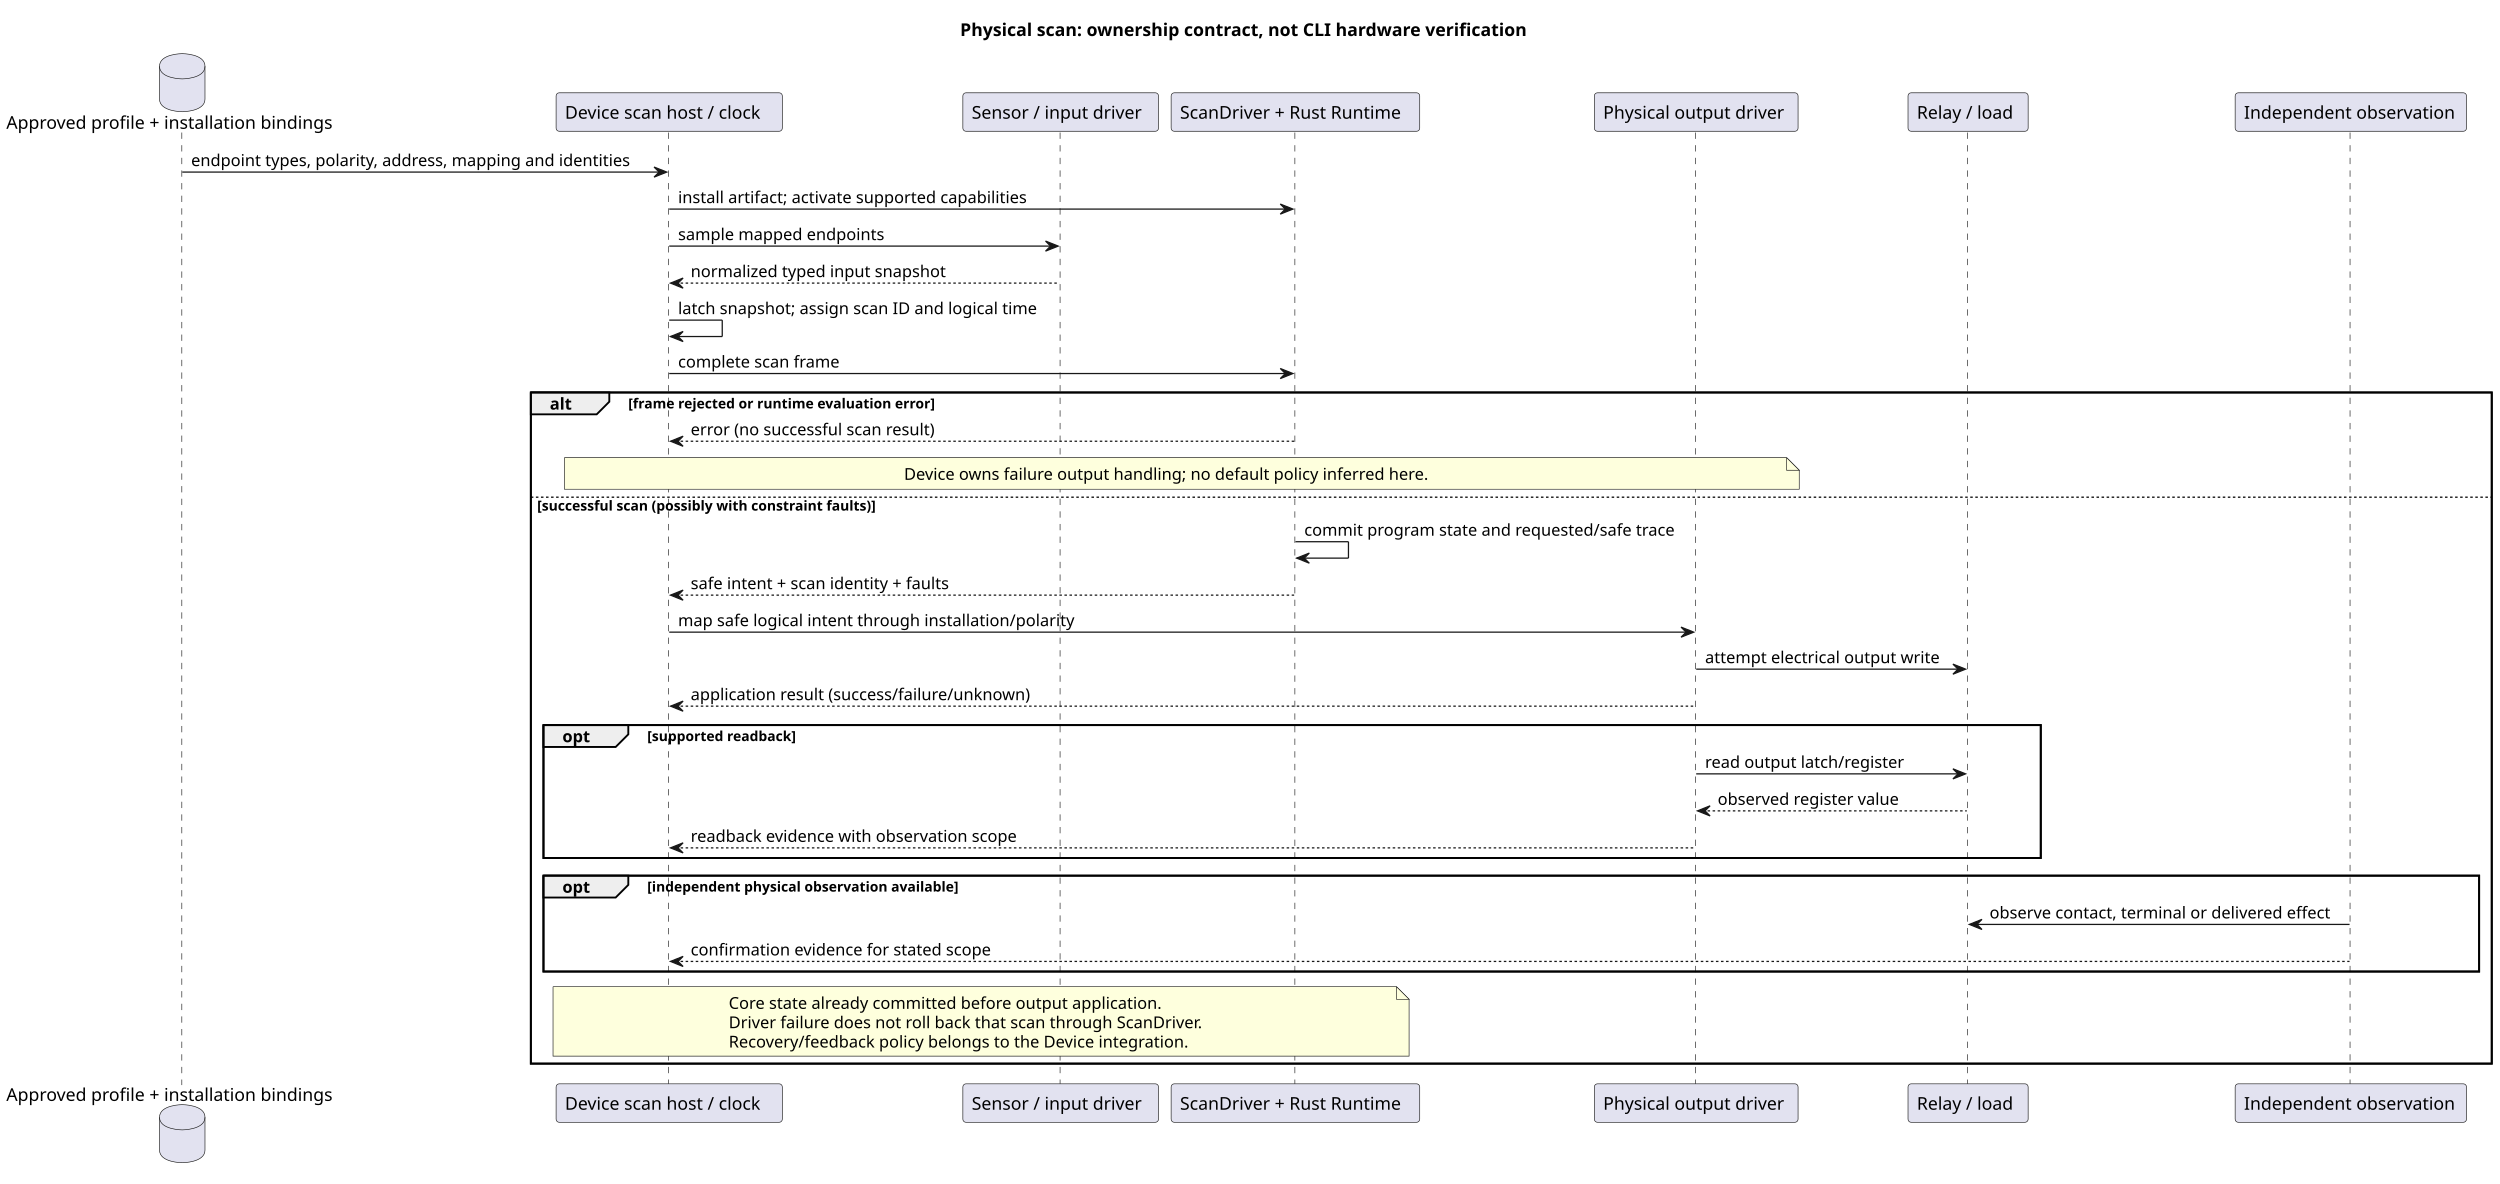
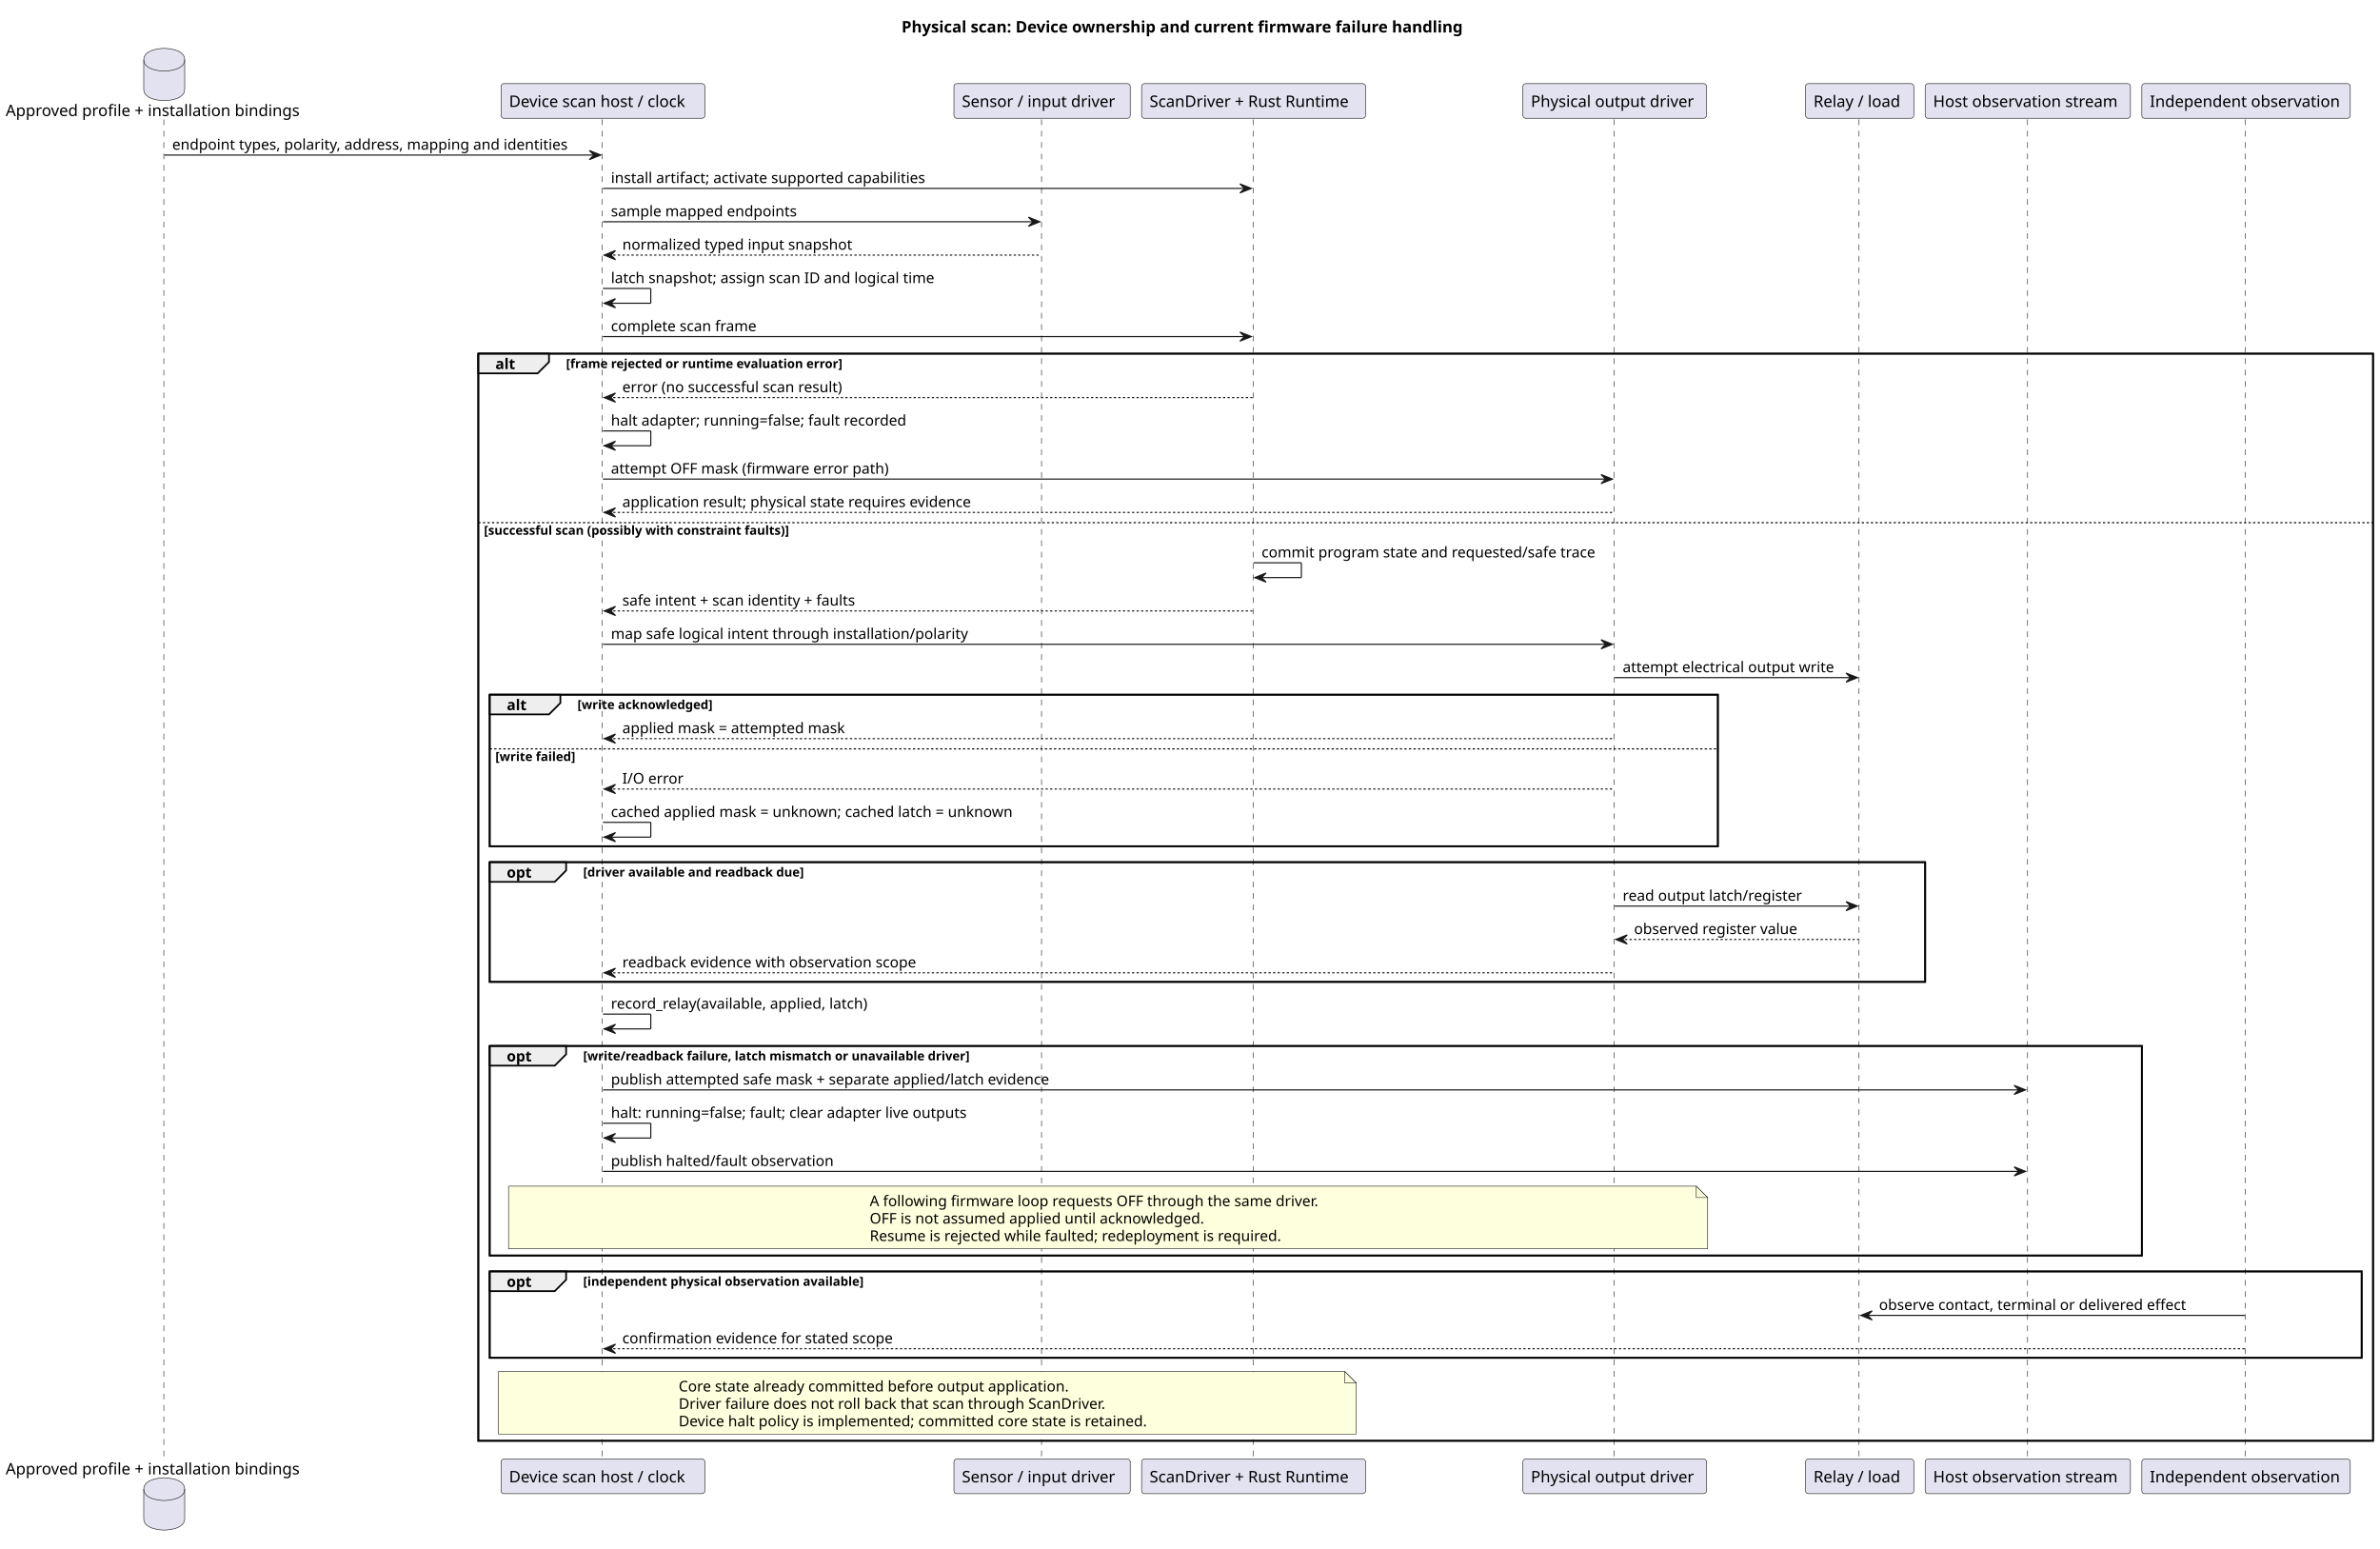
- <svg xmlns="http://www.w3.org/2000/svg" contentStyleType="text/css" data-diagram-type="SEQUENCE" height="937px" preserveAspectRatio="none" style="width:1980px;height:937px;background:#FFFFFF;" version="1.1" viewBox="0 0 1980 937" width="1980px" zoomAndPan="magnify">
+ <svg xmlns="http://www.w3.org/2000/svg" contentStyleType="text/css" data-diagram-type="SEQUENCE" height="1361px" preserveAspectRatio="none" style="width:2092px;height:1361px;background:#FFFFFF;" version="1.1" viewBox="0 0 2092 1361" width="2092px" zoomAndPan="magnify">
  <defs />
  <g>
-     <text fill="#000000" font-family="sans-serif" font-size="14" font-weight="bold" lengthAdjust="spacing" textLength="461.692" x="760.386" y="28.535">Physical scan: ownership contract, not CLI hardware verification</text>
-     <rect fill="none" height="531.545" style="stroke:#000000;stroke-width:1.5;" width="1553.033" x="420.432" y="310.84" />
-     <rect fill="none" height="105.242" style="stroke:#000000;stroke-width:1.5;" width="1185.857" x="430.432" y="574.279" />
-     <rect fill="none" height="75.932" style="stroke:#000000;stroke-width:1.5;" width="1533.033" x="430.432" y="693.521" />
+     <text fill="#000000" font-family="sans-serif" font-size="14" font-weight="bold" lengthAdjust="spacing" textLength="510.002" x="792.438" y="28.535">Physical scan: Device ownership and current firmware failure handling</text>
+     <rect fill="none" height="955.537" style="stroke:#000000;stroke-width:1.5;" width="1665.447" x="420.432" y="310.84" />
+     <rect fill="none" height="133.197" style="stroke:#000000;stroke-width:1.5;" width="1079.554" x="430.432" y="610.59" />
+     <rect fill="none" height="105.242" style="stroke:#000000;stroke-width:1.5;" width="1261.775" x="430.432" y="757.787" />
+     <rect fill="none" height="184.174" style="stroke:#000000;stroke-width:1.5;" width="1452.223" x="430.432" y="919.34" />
+     <rect fill="none" height="75.932" style="stroke:#000000;stroke-width:1.5;" width="1645.447" x="430.432" y="1117.514" />
    <g class="participant-lifeline" data-entity-uid="part1" data-qualified-name="Profile" id="part1-lifeline">
      <g>
-         <rect fill="#000000" fill-opacity="0" height="754.408" width="8" x="140.346" y="104.977" />
-         <line style="stroke:#181818;stroke-width:0.5;stroke-dasharray:5,5;" x1="144" x2="144" y1="104.977" y2="859.385" />
+         <rect fill="#000000" fill-opacity="0" height="1178.4" width="8" x="140.346" y="104.977" />
+         <line style="stroke:#181818;stroke-width:0.5;stroke-dasharray:5,5;" x1="144" x2="144" y1="104.977" y2="1283.377" />
      </g>
    </g>
    <g class="participant-lifeline" data-entity-uid="part2" data-qualified-name="Host" id="part2-lifeline">
      <g>
-         <rect fill="#000000" fill-opacity="0" height="754.408" width="8" x="526.017" y="104.977" />
-         <line style="stroke:#181818;stroke-width:0.5;stroke-dasharray:5,5;" x1="529.432" x2="529.432" y1="104.977" y2="859.385" />
+         <rect fill="#000000" fill-opacity="0" height="1178.4" width="8" x="526.017" y="104.977" />
+         <line style="stroke:#181818;stroke-width:0.5;stroke-dasharray:5,5;" x1="529.432" x2="529.432" y1="104.977" y2="1283.377" />
      </g>
    </g>
    <g class="participant-lifeline" data-entity-uid="part3" data-qualified-name="Input" id="part3-lifeline">
      <g>
-         <rect fill="#000000" fill-opacity="0" height="754.408" width="8" x="836.059" y="104.977" />
-         <line style="stroke:#181818;stroke-width:0.5;stroke-dasharray:5,5;" x1="839.58" x2="839.58" y1="104.977" y2="859.385" />
+         <rect fill="#000000" fill-opacity="0" height="1178.4" width="8" x="911.977" y="104.977" />
+         <line style="stroke:#181818;stroke-width:0.5;stroke-dasharray:5,5;" x1="915.498" x2="915.498" y1="104.977" y2="1283.377" />
      </g>
    </g>
    <g class="participant-lifeline" data-entity-uid="part4" data-qualified-name="Core" id="part4-lifeline">
      <g>
-         <rect fill="#000000" fill-opacity="0" height="754.408" width="8" x="1021.978" y="104.977" />
-         <line style="stroke:#181818;stroke-width:0.5;stroke-dasharray:5,5;" x1="1025.537" x2="1025.537" y1="104.977" y2="859.385" />
+         <rect fill="#000000" fill-opacity="0" height="1178.4" width="8" x="1097.896" y="104.977" />
+         <line style="stroke:#181818;stroke-width:0.5;stroke-dasharray:5,5;" x1="1101.455" x2="1101.455" y1="104.977" y2="1283.377" />
      </g>
    </g>
    <g class="participant-lifeline" data-entity-uid="part5" data-qualified-name="Output" id="part5-lifeline">
      <g>
-         <rect fill="#000000" fill-opacity="0" height="754.408" width="8" x="1339.39" y="104.977" />
-         <line style="stroke:#181818;stroke-width:0.5;stroke-dasharray:5,5;" x1="1342.712" x2="1342.712" y1="104.977" y2="859.385" />
+         <rect fill="#000000" fill-opacity="0" height="1178.4" width="8" x="1415.308" y="104.977" />
+         <line style="stroke:#181818;stroke-width:0.5;stroke-dasharray:5,5;" x1="1418.63" x2="1418.63" y1="104.977" y2="1283.377" />
      </g>
    </g>
    <g class="participant-lifeline" data-entity-uid="part6" data-qualified-name="Load" id="part6-lifeline">
      <g>
-         <rect fill="#000000" fill-opacity="0" height="754.408" width="8" x="1554.721" y="104.977" />
-         <line style="stroke:#181818;stroke-width:0.5;stroke-dasharray:5,5;" x1="1558.153" x2="1558.153" y1="104.977" y2="859.385" />
-       </g>
-     </g>
-     <g class="participant-lifeline" data-entity-uid="part7" data-qualified-name="Observer" id="part7-lifeline">
-       <g>
-         <rect fill="#000000" fill-opacity="0" height="754.408" width="8" x="1857.852" y="104.977" />
-         <line style="stroke:#181818;stroke-width:0.5;stroke-dasharray:5,5;" x1="1861.241" x2="1861.241" y1="104.977" y2="859.385" />
+         <rect fill="#000000" fill-opacity="0" height="1178.4" width="8" x="1630.639" y="104.977" />
+         <line style="stroke:#181818;stroke-width:0.5;stroke-dasharray:5,5;" x1="1634.071" x2="1634.071" y1="104.977" y2="1283.377" />
+       </g>
+     </g>
+     <g class="participant-lifeline" data-entity-uid="part7" data-qualified-name="Evidence" id="part7-lifeline">
+       <g>
+         <rect fill="#000000" fill-opacity="0" height="1178.4" width="8" x="1778.431" y="104.977" />
+         <line style="stroke:#181818;stroke-width:0.5;stroke-dasharray:5,5;" x1="1782.207" x2="1782.207" y1="104.977" y2="1283.377" />
+       </g>
+     </g>
+     <g class="participant-lifeline" data-entity-uid="part8" data-qualified-name="Observer" id="part8-lifeline">
+       <g>
+         <rect fill="#000000" fill-opacity="0" height="1178.4" width="8" x="1970.267" y="104.977" />
+         <line style="stroke:#181818;stroke-width:0.5;stroke-dasharray:5,5;" x1="1973.655" x2="1973.655" y1="104.977" y2="1283.377" />
      </g>
    </g>
    <g class="participant participant-head" data-entity-uid="part1" data-qualified-name="Profile" id="part1-head">
      <text fill="#000000" font-family="sans-serif" font-size="14" lengthAdjust="spacing" textLength="272.692" x="5" y="102.023">Approved profile + installation bindings</text>
      <path d="M126.346,52.488 C126.346,42.488 144.346,42.488 144.346,42.488 C144.346,42.488 162.346,42.488 162.346,52.488 L162.346,78.488 C162.346,88.488 144.346,88.488 144.346,88.488 C144.346,88.488 126.346,88.488 126.346,78.488 L126.346,52.488" fill="#E2E2F0" style="stroke:#181818;stroke-width:0.5;" />
      <path d="M126.346,52.488 C126.346,62.488 144.346,62.488 144.346,62.488 C144.346,62.488 162.346,62.488 162.346,52.488" fill="none" style="stroke:#181818;stroke-width:0.5;" />
    </g>
    <g class="participant participant-tail" data-entity-uid="part1" data-qualified-name="Profile" id="part1-tail">
-       <text fill="#000000" font-family="sans-serif" font-size="14" lengthAdjust="spacing" textLength="272.692" x="5" y="871.92">Approved profile + installation bindings</text>
-       <path d="M126.346,884.873 C126.346,874.873 144.346,874.873 144.346,874.873 C144.346,874.873 162.346,874.873 162.346,884.873 L162.346,910.873 C162.346,920.873 144.346,920.873 144.346,920.873 C144.346,920.873 126.346,920.873 126.346,910.873 L126.346,884.873" fill="#E2E2F0" style="stroke:#181818;stroke-width:0.5;" />
-       <path d="M126.346,884.873 C126.346,894.873 144.346,894.873 144.346,894.873 C144.346,894.873 162.346,894.873 162.346,884.873" fill="none" style="stroke:#181818;stroke-width:0.5;" />
+       <text fill="#000000" font-family="sans-serif" font-size="14" lengthAdjust="spacing" textLength="272.692" x="5" y="1295.912">Approved profile + installation bindings</text>
+       <path d="M126.346,1308.865 C126.346,1298.865 144.346,1298.865 144.346,1298.865 C144.346,1298.865 162.346,1298.865 162.346,1308.865 L162.346,1334.865 C162.346,1344.865 144.346,1344.865 144.346,1344.865 C144.346,1344.865 126.346,1344.865 126.346,1334.865 L126.346,1308.865" fill="#E2E2F0" style="stroke:#181818;stroke-width:0.5;" />
+       <path d="M126.346,1308.865 C126.346,1318.865 144.346,1318.865 144.346,1318.865 C144.346,1318.865 162.346,1318.865 162.346,1308.865" fill="none" style="stroke:#181818;stroke-width:0.5;" />
    </g>
    <g class="participant participant-head" data-entity-uid="part2" data-qualified-name="Host" id="part2-head">
      <rect fill="#E2E2F0" height="30.488" rx="2.5" ry="2.5" style="stroke:#181818;stroke-width:0.5;" width="179.17" x="440.432" y="73.488" />
      <text fill="#000000" font-family="sans-serif" font-size="14" lengthAdjust="spacing" textLength="165.17" x="447.432" y="94.023">Device scan host / clock</text>
    </g>
    <g class="participant participant-tail" data-entity-uid="part2" data-qualified-name="Host" id="part2-tail">
-       <rect fill="#E2E2F0" height="30.488" rx="2.5" ry="2.5" style="stroke:#181818;stroke-width:0.5;" width="179.17" x="440.432" y="858.385" />
-       <text fill="#000000" font-family="sans-serif" font-size="14" lengthAdjust="spacing" textLength="165.17" x="447.432" y="878.92">Device scan host / clock</text>
+       <rect fill="#E2E2F0" height="30.488" rx="2.5" ry="2.5" style="stroke:#181818;stroke-width:0.5;" width="179.17" x="440.432" y="1282.377" />
+       <text fill="#000000" font-family="sans-serif" font-size="14" lengthAdjust="spacing" textLength="165.17" x="447.432" y="1302.912">Device scan host / clock</text>
    </g>
    <g class="participant participant-head" data-entity-uid="part3" data-qualified-name="Input" id="part3-head">
-       <rect fill="#E2E2F0" height="30.488" rx="2.5" ry="2.5" style="stroke:#181818;stroke-width:0.5;" width="154.957" x="762.58" y="73.488" />
-       <text fill="#000000" font-family="sans-serif" font-size="14" lengthAdjust="spacing" textLength="140.957" x="769.58" y="94.023">Sensor / input driver</text>
+       <rect fill="#E2E2F0" height="30.488" rx="2.5" ry="2.5" style="stroke:#181818;stroke-width:0.5;" width="154.957" x="838.498" y="73.488" />
+       <text fill="#000000" font-family="sans-serif" font-size="14" lengthAdjust="spacing" textLength="140.957" x="845.498" y="94.023">Sensor / input driver</text>
    </g>
    <g class="participant participant-tail" data-entity-uid="part3" data-qualified-name="Input" id="part3-tail">
-       <rect fill="#E2E2F0" height="30.488" rx="2.5" ry="2.5" style="stroke:#181818;stroke-width:0.5;" width="154.957" x="762.58" y="858.385" />
-       <text fill="#000000" font-family="sans-serif" font-size="14" lengthAdjust="spacing" textLength="140.957" x="769.58" y="878.92">Sensor / input driver</text>
+       <rect fill="#E2E2F0" height="30.488" rx="2.5" ry="2.5" style="stroke:#181818;stroke-width:0.5;" width="154.957" x="838.498" y="1282.377" />
+       <text fill="#000000" font-family="sans-serif" font-size="14" lengthAdjust="spacing" textLength="140.957" x="845.498" y="1302.912">Sensor / input driver</text>
    </g>
    <g class="participant participant-head" data-entity-uid="part4" data-qualified-name="Core" id="part4-head">
-       <rect fill="#E2E2F0" height="30.488" rx="2.5" ry="2.5" style="stroke:#181818;stroke-width:0.5;" width="196.882" x="927.537" y="73.488" />
-       <text fill="#000000" font-family="sans-serif" font-size="14" lengthAdjust="spacing" textLength="182.882" x="934.537" y="94.023">ScanDriver + Rust Runtime</text>
+       <rect fill="#E2E2F0" height="30.488" rx="2.5" ry="2.5" style="stroke:#181818;stroke-width:0.5;" width="196.882" x="1003.455" y="73.488" />
+       <text fill="#000000" font-family="sans-serif" font-size="14" lengthAdjust="spacing" textLength="182.882" x="1010.455" y="94.023">ScanDriver + Rust Runtime</text>
    </g>
    <g class="participant participant-tail" data-entity-uid="part4" data-qualified-name="Core" id="part4-tail">
-       <rect fill="#E2E2F0" height="30.488" rx="2.5" ry="2.5" style="stroke:#181818;stroke-width:0.5;" width="196.882" x="927.537" y="858.385" />
-       <text fill="#000000" font-family="sans-serif" font-size="14" lengthAdjust="spacing" textLength="182.882" x="934.537" y="878.92">ScanDriver + Rust Runtime</text>
+       <rect fill="#E2E2F0" height="30.488" rx="2.5" ry="2.5" style="stroke:#181818;stroke-width:0.5;" width="196.882" x="1003.455" y="1282.377" />
+       <text fill="#000000" font-family="sans-serif" font-size="14" lengthAdjust="spacing" textLength="182.882" x="1010.455" y="1302.912">ScanDriver + Rust Runtime</text>
    </g>
    <g class="participant participant-head" data-entity-uid="part5" data-qualified-name="Output" id="part5-head">
-       <rect fill="#E2E2F0" height="30.488" rx="2.5" ry="2.5" style="stroke:#181818;stroke-width:0.5;" width="161.356" x="1262.712" y="73.488" />
-       <text fill="#000000" font-family="sans-serif" font-size="14" lengthAdjust="spacing" textLength="147.356" x="1269.712" y="94.023">Physical output driver</text>
+       <rect fill="#E2E2F0" height="30.488" rx="2.5" ry="2.5" style="stroke:#181818;stroke-width:0.5;" width="161.356" x="1338.63" y="73.488" />
+       <text fill="#000000" font-family="sans-serif" font-size="14" lengthAdjust="spacing" textLength="147.356" x="1345.63" y="94.023">Physical output driver</text>
    </g>
    <g class="participant participant-tail" data-entity-uid="part5" data-qualified-name="Output" id="part5-tail">
-       <rect fill="#E2E2F0" height="30.488" rx="2.5" ry="2.5" style="stroke:#181818;stroke-width:0.5;" width="161.356" x="1262.712" y="858.385" />
-       <text fill="#000000" font-family="sans-serif" font-size="14" lengthAdjust="spacing" textLength="147.356" x="1269.712" y="878.92">Physical output driver</text>
+       <rect fill="#E2E2F0" height="30.488" rx="2.5" ry="2.5" style="stroke:#181818;stroke-width:0.5;" width="161.356" x="1338.63" y="1282.377" />
+       <text fill="#000000" font-family="sans-serif" font-size="14" lengthAdjust="spacing" textLength="147.356" x="1345.63" y="1302.912">Physical output driver</text>
    </g>
    <g class="participant participant-head" data-entity-uid="part6" data-qualified-name="Load" id="part6-head">
-       <rect fill="#E2E2F0" height="30.488" rx="2.5" ry="2.5" style="stroke:#181818;stroke-width:0.5;" width="95.136" x="1511.153" y="73.488" />
-       <text fill="#000000" font-family="sans-serif" font-size="14" lengthAdjust="spacing" textLength="81.136" x="1518.153" y="94.023">Relay / load</text>
+       <rect fill="#E2E2F0" height="30.488" rx="2.5" ry="2.5" style="stroke:#181818;stroke-width:0.5;" width="95.136" x="1587.071" y="73.488" />
+       <text fill="#000000" font-family="sans-serif" font-size="14" lengthAdjust="spacing" textLength="81.136" x="1594.071" y="94.023">Relay / load</text>
    </g>
    <g class="participant participant-tail" data-entity-uid="part6" data-qualified-name="Load" id="part6-tail">
-       <rect fill="#E2E2F0" height="30.488" rx="2.5" ry="2.5" style="stroke:#181818;stroke-width:0.5;" width="95.136" x="1511.153" y="858.385" />
-       <text fill="#000000" font-family="sans-serif" font-size="14" lengthAdjust="spacing" textLength="81.136" x="1518.153" y="878.92">Relay / load</text>
-     </g>
-     <g class="participant participant-head" data-entity-uid="part7" data-qualified-name="Observer" id="part7-head">
-       <rect fill="#E2E2F0" height="30.488" rx="2.5" ry="2.5" style="stroke:#181818;stroke-width:0.5;" width="183.224" x="1770.241" y="73.488" />
-       <text fill="#000000" font-family="sans-serif" font-size="14" lengthAdjust="spacing" textLength="169.224" x="1777.241" y="94.023">Independent observation</text>
-     </g>
-     <g class="participant participant-tail" data-entity-uid="part7" data-qualified-name="Observer" id="part7-tail">
-       <rect fill="#E2E2F0" height="30.488" rx="2.5" ry="2.5" style="stroke:#181818;stroke-width:0.5;" width="183.224" x="1770.241" y="858.385" />
-       <text fill="#000000" font-family="sans-serif" font-size="14" lengthAdjust="spacing" textLength="169.224" x="1777.241" y="878.92">Independent observation</text>
+       <rect fill="#E2E2F0" height="30.488" rx="2.5" ry="2.5" style="stroke:#181818;stroke-width:0.5;" width="95.136" x="1587.071" y="1282.377" />
+       <text fill="#000000" font-family="sans-serif" font-size="14" lengthAdjust="spacing" textLength="81.136" x="1594.071" y="1302.912">Relay / load</text>
+     </g>
+     <g class="participant participant-head" data-entity-uid="part7" data-qualified-name="Evidence" id="part7-head">
+       <rect fill="#E2E2F0" height="30.488" rx="2.5" ry="2.5" style="stroke:#181818;stroke-width:0.5;" width="180.448" x="1692.207" y="73.488" />
+       <text fill="#000000" font-family="sans-serif" font-size="14" lengthAdjust="spacing" textLength="166.448" x="1699.207" y="94.023">Host observation stream</text>
+     </g>
+     <g class="participant participant-tail" data-entity-uid="part7" data-qualified-name="Evidence" id="part7-tail">
+       <rect fill="#E2E2F0" height="30.488" rx="2.5" ry="2.5" style="stroke:#181818;stroke-width:0.5;" width="180.448" x="1692.207" y="1282.377" />
+       <text fill="#000000" font-family="sans-serif" font-size="14" lengthAdjust="spacing" textLength="166.448" x="1699.207" y="1302.912">Host observation stream</text>
+     </g>
+     <g class="participant participant-head" data-entity-uid="part8" data-qualified-name="Observer" id="part8-head">
+       <rect fill="#E2E2F0" height="30.488" rx="2.5" ry="2.5" style="stroke:#181818;stroke-width:0.5;" width="183.224" x="1882.655" y="73.488" />
+       <text fill="#000000" font-family="sans-serif" font-size="14" lengthAdjust="spacing" textLength="169.224" x="1889.655" y="94.023">Independent observation</text>
+     </g>
+     <g class="participant participant-tail" data-entity-uid="part8" data-qualified-name="Observer" id="part8-tail">
+       <rect fill="#E2E2F0" height="30.488" rx="2.5" ry="2.5" style="stroke:#181818;stroke-width:0.5;" width="183.224" x="1882.655" y="1282.377" />
+       <text fill="#000000" font-family="sans-serif" font-size="14" lengthAdjust="spacing" textLength="169.224" x="1889.655" y="1302.912">Independent observation</text>
    </g>
    <g class="message" data-entity-1="part1" data-entity-2="part2" id="msg1">
      <polygon fill="#181818" points="518.017,132.287,528.017,136.287,518.017,140.287,522.017,136.287" style="stroke:#181818;stroke-width:1;" />
      <line style="stroke:#181818;stroke-width:1;" x1="144.346" x2="524.017" y1="136.287" y2="136.287" />
      <text fill="#000000" font-family="sans-serif" font-size="13" lengthAdjust="spacing" textLength="361.67" x="151.346" y="131.545">endpoint types, polarity, address, mapping and identities</text>
    </g>
    <g class="message" data-entity-1="part2" data-entity-2="part4" id="msg2">
-       <polygon fill="#181818" points="1013.978,161.598,1023.978,165.598,1013.978,169.598,1017.978,165.598" style="stroke:#181818;stroke-width:1;" />
-       <line style="stroke:#181818;stroke-width:1;" x1="530.017" x2="1019.978" y1="165.598" y2="165.598" />
+       <polygon fill="#181818" points="1089.896,161.598,1099.896,165.598,1089.896,169.598,1093.896,165.598" style="stroke:#181818;stroke-width:1;" />
+       <line style="stroke:#181818;stroke-width:1;" x1="530.017" x2="1095.896" y1="165.598" y2="165.598" />
      <text fill="#000000" font-family="sans-serif" font-size="13" lengthAdjust="spacing" textLength="287.441" x="537.017" y="160.856">install artifact; activate supported capabilities</text>
    </g>
    <g class="message" data-entity-1="part2" data-entity-2="part3" id="msg3">
-       <polygon fill="#181818" points="828.059,190.908,838.059,194.908,828.059,198.908,832.059,194.908" style="stroke:#181818;stroke-width:1;" />
-       <line style="stroke:#181818;stroke-width:1;" x1="530.017" x2="834.059" y1="194.908" y2="194.908" />
+       <polygon fill="#181818" points="903.977,190.908,913.977,194.908,903.977,198.908,907.977,194.908" style="stroke:#181818;stroke-width:1;" />
+       <line style="stroke:#181818;stroke-width:1;" x1="530.017" x2="909.977" y1="194.908" y2="194.908" />
      <text fill="#000000" font-family="sans-serif" font-size="13" lengthAdjust="spacing" textLength="167.432" x="537.017" y="190.166">sample mapped endpoints</text>
    </g>
    <g class="message" data-entity-1="part3" data-entity-2="part2" id="msg4">
      <polygon fill="#181818" points="541.017,220.219,531.017,224.219,541.017,228.219,537.017,224.219" style="stroke:#181818;stroke-width:1;" />
-       <line style="stroke:#181818;stroke-width:1;stroke-dasharray:2,2;" x1="535.017" x2="839.059" y1="224.219" y2="224.219" />
+       <line style="stroke:#181818;stroke-width:1;stroke-dasharray:2,2;" x1="535.017" x2="914.977" y1="224.219" y2="224.219" />
      <text fill="#000000" font-family="sans-serif" font-size="13" lengthAdjust="spacing" textLength="209.219" x="547.017" y="219.477">normalized typed input snapshot</text>
    </g>
    <g class="message" data-entity-1="part2" data-entity-2="part2" id="msg5">
      <line style="stroke:#181818;stroke-width:1;" x1="530.017" x2="572.017" y1="253.529" y2="253.529" />
      <line style="stroke:#181818;stroke-width:1;" x1="572.017" x2="572.017" y1="253.529" y2="266.529" />
      <line style="stroke:#181818;stroke-width:1;" x1="531.017" x2="572.017" y1="266.529" y2="266.529" />
      <polygon fill="#181818" points="541.017,262.529,531.017,266.529,541.017,270.529,537.017,266.529" style="stroke:#181818;stroke-width:1;" />
      <text fill="#000000" font-family="sans-serif" font-size="13" lengthAdjust="spacing" textLength="296.042" x="537.017" y="248.787">latch snapshot; assign scan ID and logical time</text>
    </g>
    <g class="message" data-entity-1="part2" data-entity-2="part4" id="msg6">
-       <polygon fill="#181818" points="1013.978,291.84,1023.978,295.84,1013.978,299.84,1017.978,295.84" style="stroke:#181818;stroke-width:1;" />
-       <line style="stroke:#181818;stroke-width:1;" x1="530.017" x2="1019.978" y1="295.84" y2="295.84" />
+       <polygon fill="#181818" points="1089.896,291.84,1099.896,295.84,1089.896,299.84,1093.896,295.84" style="stroke:#181818;stroke-width:1;" />
+       <line style="stroke:#181818;stroke-width:1;" x1="530.017" x2="1095.896" y1="295.84" y2="295.84" />
      <text fill="#000000" font-family="sans-serif" font-size="13" lengthAdjust="spacing" textLength="131.485" x="537.017" y="291.098">complete scan frame</text>
    </g>
    <path d="M420.432,310.84 L482.57,310.84 L482.57,318.15 L472.57,328.15 L420.432,328.15 L420.432,310.84" fill="#EEEEEE" style="stroke:#000000;stroke-width:1.5;" />
-     <rect fill="none" height="531.545" style="stroke:#000000;stroke-width:1.5;" width="1553.033" x="420.432" y="310.84" />
+     <rect fill="none" height="955.537" style="stroke:#000000;stroke-width:1.5;" width="1665.447" x="420.432" y="310.84" />
    <text fill="#000000" font-family="sans-serif" font-size="13" font-weight="bold" lengthAdjust="spacing" textLength="17.139" x="435.432" y="324.408">alt</text>
    <text fill="#000000" font-family="sans-serif" font-size="11" font-weight="bold" lengthAdjust="spacing" textLength="249.106" x="497.57" y="323.475">[frame rejected or runtime evaluation error]</text>
    <g class="message" data-entity-1="part4" data-entity-2="part2" id="msg7">
      <polygon fill="#181818" points="541.017,345.461,531.017,349.461,541.017,353.461,537.017,349.461" style="stroke:#181818;stroke-width:1;" />
-       <line style="stroke:#181818;stroke-width:1;stroke-dasharray:2,2;" x1="535.017" x2="1024.978" y1="349.461" y2="349.461" />
+       <line style="stroke:#181818;stroke-width:1;stroke-dasharray:2,2;" x1="535.017" x2="1100.896" y1="349.461" y2="349.461" />
      <text fill="#000000" font-family="sans-serif" font-size="13" lengthAdjust="spacing" textLength="201.671" x="547.017" y="344.719">error (no successful scan result)</text>
    </g>
-     <path d="M447,362.461 L447,387.461 L1425,387.461 L1425,372.461 L1415,362.461 L447,362.461" fill="#FEFFDD" style="stroke:#181818;stroke-width:0.5;" />
-     <path d="M1415,362.461 L1415,372.461 L1425,372.461 L1415,362.461" fill="#FEFFDD" style="stroke:#181818;stroke-width:0.5;" />
-     <text fill="#000000" font-family="sans-serif" font-size="13" lengthAdjust="spacing" textLength="431.672" x="715.982" y="380.029">Device owns failure output handling; no default policy inferred here.</text>
-     <line style="stroke:#000000;stroke-width:1;stroke-dasharray:2,2;" x1="420.432" x2="1973.464" y1="393.772" y2="393.772" />
-     <text fill="#000000" font-family="sans-serif" font-size="11" font-weight="bold" lengthAdjust="spacing" textLength="281.972" x="425.432" y="404.406">[successful scan (possibly with constraint faults)]</text>
-     <g class="message" data-entity-1="part4" data-entity-2="part4" id="msg8">
-       <line style="stroke:#181818;stroke-width:1;" x1="1025.978" x2="1067.978" y1="429.037" y2="429.037" />
-       <line style="stroke:#181818;stroke-width:1;" x1="1067.978" x2="1067.978" y1="429.037" y2="442.037" />
-       <line style="stroke:#181818;stroke-width:1;" x1="1026.978" x2="1067.978" y1="442.037" y2="442.037" />
-       <polygon fill="#181818" points="1036.978,438.037,1026.978,442.037,1036.978,446.037,1032.978,442.037" style="stroke:#181818;stroke-width:1;" />
-       <text fill="#000000" font-family="sans-serif" font-size="13" lengthAdjust="spacing" textLength="303.412" x="1032.978" y="424.295">commit program state and requested/safe trace</text>
-     </g>
-     <g class="message" data-entity-1="part4" data-entity-2="part2" id="msg9">
-       <polygon fill="#181818" points="541.017,467.348,531.017,471.348,541.017,475.348,537.017,471.348" style="stroke:#181818;stroke-width:1;" />
-       <line style="stroke:#181818;stroke-width:1;stroke-dasharray:2,2;" x1="535.017" x2="1024.978" y1="471.348" y2="471.348" />
-       <text fill="#000000" font-family="sans-serif" font-size="13" lengthAdjust="spacing" textLength="219.369" x="547.017" y="466.606">safe intent + scan identity + faults</text>
-     </g>
-     <g class="message" data-entity-1="part2" data-entity-2="part5" id="msg10">
-       <polygon fill="#181818" points="1331.39,496.658,1341.39,500.658,1331.39,504.658,1335.39,500.658" style="stroke:#181818;stroke-width:1;" />
-       <line style="stroke:#181818;stroke-width:1;" x1="530.017" x2="1337.39" y1="500.658" y2="500.658" />
-       <text fill="#000000" font-family="sans-serif" font-size="13" lengthAdjust="spacing" textLength="326.949" x="537.017" y="495.916">map safe logical intent through installation/polarity</text>
-     </g>
-     <g class="message" data-entity-1="part5" data-entity-2="part6" id="msg11">
-       <polygon fill="#181818" points="1546.721,525.969,1556.721,529.969,1546.721,533.969,1550.721,529.969" style="stroke:#181818;stroke-width:1;" />
-       <line style="stroke:#181818;stroke-width:1;" x1="1343.39" x2="1552.721" y1="529.969" y2="529.969" />
-       <text fill="#000000" font-family="sans-serif" font-size="13" lengthAdjust="spacing" textLength="191.331" x="1350.39" y="525.227">attempt electrical output write</text>
-     </g>
-     <g class="message" data-entity-1="part5" data-entity-2="part2" id="msg12">
-       <polygon fill="#181818" points="541.017,555.279,531.017,559.279,541.017,563.279,537.017,559.279" style="stroke:#181818;stroke-width:1;" />
-       <line style="stroke:#181818;stroke-width:1;stroke-dasharray:2,2;" x1="535.017" x2="1342.39" y1="559.279" y2="559.279" />
-       <text fill="#000000" font-family="sans-serif" font-size="13" lengthAdjust="spacing" textLength="282.248" x="547.017" y="554.537">application result (success/failure/unknown)</text>
-     </g>
-     <path d="M430.432,574.279 L497.617,574.279 L497.617,581.59 L487.617,591.59 L430.432,591.59 L430.432,574.279" fill="#EEEEEE" style="stroke:#000000;stroke-width:1.5;" />
-     <rect fill="none" height="105.242" style="stroke:#000000;stroke-width:1.5;" width="1185.857" x="430.432" y="574.279" />
-     <text fill="#000000" font-family="sans-serif" font-size="13" font-weight="bold" lengthAdjust="spacing" textLength="22.185" x="445.432" y="587.848">opt</text>
-     <text fill="#000000" font-family="sans-serif" font-size="11" font-weight="bold" lengthAdjust="spacing" textLength="121.79" x="512.617" y="586.914">[supported readback]</text>
-     <g class="message" data-entity-1="part5" data-entity-2="part6" id="msg13">
-       <polygon fill="#181818" points="1546.721,608.9,1556.721,612.9,1546.721,616.9,1550.721,612.9" style="stroke:#181818;stroke-width:1;" />
-       <line style="stroke:#181818;stroke-width:1;" x1="1343.39" x2="1552.721" y1="612.9" y2="612.9" />
-       <text fill="#000000" font-family="sans-serif" font-size="13" lengthAdjust="spacing" textLength="163.998" x="1350.39" y="608.158">read output latch/register</text>
-     </g>
-     <g class="message" data-entity-1="part6" data-entity-2="part5" id="msg14">
-       <polygon fill="#181818" points="1354.39,638.211,1344.39,642.211,1354.39,646.211,1350.39,642.211" style="stroke:#181818;stroke-width:1;" />
-       <line style="stroke:#181818;stroke-width:1;stroke-dasharray:2,2;" x1="1348.39" x2="1557.721" y1="642.211" y2="642.211" />
-       <text fill="#000000" font-family="sans-serif" font-size="13" lengthAdjust="spacing" textLength="147.19" x="1360.39" y="637.469">observed register value</text>
-     </g>
+     <g class="message" data-entity-1="part2" data-entity-2="part2" id="msg8">
+       <line style="stroke:#181818;stroke-width:1;" x1="530.017" x2="572.017" y1="378.772" y2="378.772" />
+       <line style="stroke:#181818;stroke-width:1;" x1="572.017" x2="572.017" y1="378.772" y2="391.772" />
+       <line style="stroke:#181818;stroke-width:1;" x1="531.017" x2="572.017" y1="391.772" y2="391.772" />
+       <polygon fill="#181818" points="541.017,387.772,531.017,391.772,541.017,395.772,537.017,391.772" style="stroke:#181818;stroke-width:1;" />
+       <text fill="#000000" font-family="sans-serif" font-size="13" lengthAdjust="spacing" textLength="270.848" x="537.017" y="374.029">halt adapter; running=false; fault recorded</text>
+     </g>
+     <g class="message" data-entity-1="part2" data-entity-2="part5" id="msg9">
+       <polygon fill="#181818" points="1407.308,417.082,1417.308,421.082,1407.308,425.082,1411.308,421.082" style="stroke:#181818;stroke-width:1;" />
+       <line style="stroke:#181818;stroke-width:1;" x1="530.017" x2="1413.308" y1="421.082" y2="421.082" />
+       <text fill="#000000" font-family="sans-serif" font-size="13" lengthAdjust="spacing" textLength="251.158" x="537.017" y="416.34">attempt OFF mask (firmware error path)</text>
+     </g>
+     <g class="message" data-entity-1="part5" data-entity-2="part2" id="msg10">
+       <polygon fill="#181818" points="541.017,446.393,531.017,450.393,541.017,454.393,537.017,450.393" style="stroke:#181818;stroke-width:1;" />
+       <line style="stroke:#181818;stroke-width:1;stroke-dasharray:2,2;" x1="535.017" x2="1418.308" y1="450.393" y2="450.393" />
+       <text fill="#000000" font-family="sans-serif" font-size="13" lengthAdjust="spacing" textLength="318.805" x="547.017" y="445.65">application result; physical state requires evidence</text>
+     </g>
+     <line style="stroke:#000000;stroke-width:1;stroke-dasharray:2,2;" x1="420.432" x2="2085.878" y1="459.393" y2="459.393" />
+     <text fill="#000000" font-family="sans-serif" font-size="11" font-weight="bold" lengthAdjust="spacing" textLength="281.972" x="425.432" y="470.027">[successful scan (possibly with constraint faults)]</text>
+     <g class="message" data-entity-1="part4" data-entity-2="part4" id="msg11">
+       <line style="stroke:#181818;stroke-width:1;" x1="1101.896" x2="1143.896" y1="494.658" y2="494.658" />
+       <line style="stroke:#181818;stroke-width:1;" x1="1143.896" x2="1143.896" y1="494.658" y2="507.658" />
+       <line style="stroke:#181818;stroke-width:1;" x1="1102.896" x2="1143.896" y1="507.658" y2="507.658" />
+       <polygon fill="#181818" points="1112.896,503.658,1102.896,507.658,1112.896,511.658,1108.896,507.658" style="stroke:#181818;stroke-width:1;" />
+       <text fill="#000000" font-family="sans-serif" font-size="13" lengthAdjust="spacing" textLength="303.412" x="1108.896" y="489.916">commit program state and requested/safe trace</text>
+     </g>
+     <g class="message" data-entity-1="part4" data-entity-2="part2" id="msg12">
+       <polygon fill="#181818" points="541.017,532.969,531.017,536.969,541.017,540.969,537.017,536.969" style="stroke:#181818;stroke-width:1;" />
+       <line style="stroke:#181818;stroke-width:1;stroke-dasharray:2,2;" x1="535.017" x2="1100.896" y1="536.969" y2="536.969" />
+       <text fill="#000000" font-family="sans-serif" font-size="13" lengthAdjust="spacing" textLength="219.369" x="547.017" y="532.227">safe intent + scan identity + faults</text>
+     </g>
+     <g class="message" data-entity-1="part2" data-entity-2="part5" id="msg13">
+       <polygon fill="#181818" points="1407.308,562.279,1417.308,566.279,1407.308,570.279,1411.308,566.279" style="stroke:#181818;stroke-width:1;" />
+       <line style="stroke:#181818;stroke-width:1;" x1="530.017" x2="1413.308" y1="566.279" y2="566.279" />
+       <text fill="#000000" font-family="sans-serif" font-size="13" lengthAdjust="spacing" textLength="326.949" x="537.017" y="561.537">map safe logical intent through installation/polarity</text>
+     </g>
+     <g class="message" data-entity-1="part5" data-entity-2="part6" id="msg14">
+       <polygon fill="#181818" points="1622.639,591.59,1632.639,595.59,1622.639,599.59,1626.639,595.59" style="stroke:#181818;stroke-width:1;" />
+       <line style="stroke:#181818;stroke-width:1;" x1="1419.308" x2="1628.639" y1="595.59" y2="595.59" />
+       <text fill="#000000" font-family="sans-serif" font-size="13" lengthAdjust="spacing" textLength="191.331" x="1426.308" y="590.848">attempt electrical output write</text>
+     </g>
+     <path d="M430.432,610.59 L492.57,610.59 L492.57,617.9 L482.57,627.9 L430.432,627.9 L430.432,610.59" fill="#EEEEEE" style="stroke:#000000;stroke-width:1.5;" />
+     <rect fill="none" height="133.197" style="stroke:#000000;stroke-width:1.5;" width="1079.554" x="430.432" y="610.59" />
+     <text fill="#000000" font-family="sans-serif" font-size="13" font-weight="bold" lengthAdjust="spacing" textLength="17.139" x="445.432" y="624.158">alt</text>
+     <text fill="#000000" font-family="sans-serif" font-size="11" font-weight="bold" lengthAdjust="spacing" textLength="122.074" x="507.57" y="623.225">[write acknowledged]</text>
    <g class="message" data-entity-1="part5" data-entity-2="part2" id="msg15">
-       <polygon fill="#181818" points="541.017,667.521,531.017,671.521,541.017,675.521,537.017,671.521" style="stroke:#181818;stroke-width:1;" />
-       <line style="stroke:#181818;stroke-width:1;stroke-dasharray:2,2;" x1="535.017" x2="1342.39" y1="671.521" y2="671.521" />
-       <text fill="#000000" font-family="sans-serif" font-size="13" lengthAdjust="spacing" textLength="266.456" x="547.017" y="666.779">readback evidence with observation scope</text>
-     </g>
-     <path d="M430.432,693.521 L497.617,693.521 L497.617,700.832 L487.617,710.832 L430.432,710.832 L430.432,693.521" fill="#EEEEEE" style="stroke:#000000;stroke-width:1.5;" />
-     <rect fill="none" height="75.932" style="stroke:#000000;stroke-width:1.5;" width="1533.033" x="430.432" y="693.521" />
-     <text fill="#000000" font-family="sans-serif" font-size="13" font-weight="bold" lengthAdjust="spacing" textLength="22.185" x="445.432" y="707.09">opt</text>
-     <text fill="#000000" font-family="sans-serif" font-size="11" font-weight="bold" lengthAdjust="spacing" textLength="254.208" x="512.617" y="706.156">[independent physical observation available]</text>
-     <g class="message" data-entity-1="part7" data-entity-2="part6" id="msg16">
-       <polygon fill="#181818" points="1569.721,728.143,1559.721,732.143,1569.721,736.143,1565.721,732.143" style="stroke:#181818;stroke-width:1;" />
-       <line style="stroke:#181818;stroke-width:1;" x1="1563.721" x2="1860.852" y1="732.143" y2="732.143" />
-       <text fill="#000000" font-family="sans-serif" font-size="13" lengthAdjust="spacing" textLength="279.132" x="1575.721" y="727.4">observe contact, terminal or delivered effect</text>
-     </g>
-     <g class="message" data-entity-1="part7" data-entity-2="part2" id="msg17">
-       <polygon fill="#181818" points="541.017,757.453,531.017,761.453,541.017,765.453,537.017,761.453" style="stroke:#181818;stroke-width:1;" />
-       <line style="stroke:#181818;stroke-width:1;stroke-dasharray:2,2;" x1="535.017" x2="1860.852" y1="761.453" y2="761.453" />
-       <text fill="#000000" font-family="sans-serif" font-size="13" lengthAdjust="spacing" textLength="245.87" x="547.017" y="756.711">confirmation evidence for stated scope</text>
-     </g>
-     <path d="M438,781.453 L438,836.453 L1116,836.453 L1116,791.453 L1106,781.453 L438,781.453" fill="#FEFFDD" style="stroke:#181818;stroke-width:0.5;" />
-     <path d="M1106,781.453 L1106,791.453 L1116,791.453 L1106,781.453" fill="#FEFFDD" style="stroke:#181818;stroke-width:0.5;" />
-     <text fill="#000000" font-family="sans-serif" font-size="13" lengthAdjust="spacing" textLength="354.935" x="577.13" y="799.021">Core state already committed before output application.</text>
-     <text fill="#000000" font-family="sans-serif" font-size="13" lengthAdjust="spacing" textLength="391.727" x="577.13" y="814.332">Driver failure does not roll back that scan through ScanDriver.</text>
-     <text fill="#000000" font-family="sans-serif" font-size="13" lengthAdjust="spacing" textLength="379.565" x="577.13" y="829.643">Recovery/feedback policy belongs to the Device integration.</text>
+       <polygon fill="#181818" points="541.017,645.211,531.017,649.211,541.017,653.211,537.017,649.211" style="stroke:#181818;stroke-width:1;" />
+       <line style="stroke:#181818;stroke-width:1;stroke-dasharray:2,2;" x1="535.017" x2="1418.308" y1="649.211" y2="649.211" />
+       <text fill="#000000" font-family="sans-serif" font-size="13" lengthAdjust="spacing" textLength="205.106" x="547.017" y="644.469">applied mask = attempted mask</text>
+     </g>
+     <line style="stroke:#000000;stroke-width:1;stroke-dasharray:2,2;" x1="430.432" x2="1509.985" y1="658.211" y2="658.211" />
+     <text fill="#000000" font-family="sans-serif" font-size="11" font-weight="bold" lengthAdjust="spacing" textLength="72.665" x="435.432" y="668.846">[write failed]</text>
+     <g class="message" data-entity-1="part5" data-entity-2="part2" id="msg16">
+       <polygon fill="#181818" points="541.017,689.477,531.017,693.477,541.017,697.477,537.017,693.477" style="stroke:#181818;stroke-width:1;" />
+       <line style="stroke:#181818;stroke-width:1;stroke-dasharray:2,2;" x1="535.017" x2="1418.308" y1="693.477" y2="693.477" />
+       <text fill="#000000" font-family="sans-serif" font-size="13" lengthAdjust="spacing" textLength="55.961" x="547.017" y="688.734">I/O error</text>
+     </g>
+     <g class="message" data-entity-1="part2" data-entity-2="part2" id="msg17">
+       <line style="stroke:#181818;stroke-width:1;" x1="530.017" x2="572.017" y1="722.787" y2="722.787" />
+       <line style="stroke:#181818;stroke-width:1;" x1="572.017" x2="572.017" y1="722.787" y2="735.787" />
+       <line style="stroke:#181818;stroke-width:1;" x1="531.017" x2="572.017" y1="735.787" y2="735.787" />
+       <polygon fill="#181818" points="541.017,731.787,531.017,735.787,541.017,739.787,537.017,735.787" style="stroke:#181818;stroke-width:1;" />
+       <text fill="#000000" font-family="sans-serif" font-size="13" lengthAdjust="spacing" textLength="371.96" x="537.017" y="718.045">cached applied mask = unknown; cached latch = unknown</text>
+     </g>
+     <path d="M430.432,757.787 L497.617,757.787 L497.617,765.098 L487.617,775.098 L430.432,775.098 L430.432,757.787" fill="#EEEEEE" style="stroke:#000000;stroke-width:1.5;" />
+     <rect fill="none" height="105.242" style="stroke:#000000;stroke-width:1.5;" width="1261.775" x="430.432" y="757.787" />
+     <text fill="#000000" font-family="sans-serif" font-size="13" font-weight="bold" lengthAdjust="spacing" textLength="22.185" x="445.432" y="771.356">opt</text>
+     <text fill="#000000" font-family="sans-serif" font-size="11" font-weight="bold" lengthAdjust="spacing" textLength="200.594" x="512.617" y="770.422">[driver available and readback due]</text>
+     <g class="message" data-entity-1="part5" data-entity-2="part6" id="msg18">
+       <polygon fill="#181818" points="1622.639,792.408,1632.639,796.408,1622.639,800.408,1626.639,796.408" style="stroke:#181818;stroke-width:1;" />
+       <line style="stroke:#181818;stroke-width:1;" x1="1419.308" x2="1628.639" y1="796.408" y2="796.408" />
+       <text fill="#000000" font-family="sans-serif" font-size="13" lengthAdjust="spacing" textLength="163.998" x="1426.308" y="791.666">read output latch/register</text>
+     </g>
+     <g class="message" data-entity-1="part6" data-entity-2="part5" id="msg19">
+       <polygon fill="#181818" points="1430.308,821.719,1420.308,825.719,1430.308,829.719,1426.308,825.719" style="stroke:#181818;stroke-width:1;" />
+       <line style="stroke:#181818;stroke-width:1;stroke-dasharray:2,2;" x1="1424.308" x2="1633.639" y1="825.719" y2="825.719" />
+       <text fill="#000000" font-family="sans-serif" font-size="13" lengthAdjust="spacing" textLength="147.19" x="1436.308" y="820.977">observed register value</text>
+     </g>
+     <g class="message" data-entity-1="part5" data-entity-2="part2" id="msg20">
+       <polygon fill="#181818" points="541.017,851.029,531.017,855.029,541.017,859.029,537.017,855.029" style="stroke:#181818;stroke-width:1;" />
+       <line style="stroke:#181818;stroke-width:1;stroke-dasharray:2,2;" x1="535.017" x2="1418.308" y1="855.029" y2="855.029" />
+       <text fill="#000000" font-family="sans-serif" font-size="13" lengthAdjust="spacing" textLength="266.456" x="547.017" y="850.287">readback evidence with observation scope</text>
+     </g>
+     <g class="message" data-entity-1="part2" data-entity-2="part2" id="msg21">
+       <line style="stroke:#181818;stroke-width:1;" x1="530.017" x2="572.017" y1="891.34" y2="891.34" />
+       <line style="stroke:#181818;stroke-width:1;" x1="572.017" x2="572.017" y1="891.34" y2="904.34" />
+       <line style="stroke:#181818;stroke-width:1;" x1="531.017" x2="572.017" y1="904.34" y2="904.34" />
+       <polygon fill="#181818" points="541.017,900.34,531.017,904.34,541.017,908.34,537.017,904.34" style="stroke:#181818;stroke-width:1;" />
+       <text fill="#000000" font-family="sans-serif" font-size="13" lengthAdjust="spacing" textLength="234.381" x="537.017" y="886.598">record_relay(available, applied, latch)</text>
+     </g>
+     <path d="M430.432,919.34 L497.617,919.34 L497.617,926.65 L487.617,936.65 L430.432,936.65 L430.432,919.34" fill="#EEEEEE" style="stroke:#000000;stroke-width:1.5;" />
+     <rect fill="none" height="184.174" style="stroke:#000000;stroke-width:1.5;" width="1452.223" x="430.432" y="919.34" />
+     <text fill="#000000" font-family="sans-serif" font-size="13" font-weight="bold" lengthAdjust="spacing" textLength="22.185" x="445.432" y="932.908">opt</text>
+     <text fill="#000000" font-family="sans-serif" font-size="11" font-weight="bold" lengthAdjust="spacing" textLength="349.857" x="512.617" y="931.975">[write/readback failure, latch mismatch or unavailable driver]</text>
+     <g class="message" data-entity-1="part2" data-entity-2="part7" id="msg22">
+       <polygon fill="#181818" points="1770.431,953.961,1780.431,957.961,1770.431,961.961,1774.431,957.961" style="stroke:#181818;stroke-width:1;" />
+       <line style="stroke:#181818;stroke-width:1;" x1="530.017" x2="1776.431" y1="957.961" y2="957.961" />
+       <text fill="#000000" font-family="sans-serif" font-size="13" lengthAdjust="spacing" textLength="402.676" x="537.017" y="953.219">publish attempted safe mask + separate applied/latch evidence</text>
+     </g>
+     <g class="message" data-entity-1="part2" data-entity-2="part2" id="msg23">
+       <line style="stroke:#181818;stroke-width:1;" x1="530.017" x2="572.017" y1="987.271" y2="987.271" />
+       <line style="stroke:#181818;stroke-width:1;" x1="572.017" x2="572.017" y1="987.271" y2="1000.271" />
+       <line style="stroke:#181818;stroke-width:1;" x1="531.017" x2="572.017" y1="1000.271" y2="1000.271" />
+       <polygon fill="#181818" points="541.017,996.271,531.017,1000.271,541.017,1004.271,537.017,1000.271" style="stroke:#181818;stroke-width:1;" />
+       <text fill="#000000" font-family="sans-serif" font-size="13" lengthAdjust="spacing" textLength="327.355" x="537.017" y="982.529">halt: running=false; fault; clear adapter live outputs</text>
+     </g>
+     <g class="message" data-entity-1="part2" data-entity-2="part7" id="msg24">
+       <polygon fill="#181818" points="1770.431,1025.582,1780.431,1029.582,1770.431,1033.582,1774.431,1029.582" style="stroke:#181818;stroke-width:1;" />
+       <line style="stroke:#181818;stroke-width:1;" x1="530.017" x2="1776.431" y1="1029.582" y2="1029.582" />
+       <text fill="#000000" font-family="sans-serif" font-size="13" lengthAdjust="spacing" textLength="203.563" x="537.017" y="1024.84">publish halted/fault observation</text>
+     </g>
+     <path d="M447,1042.582 L447,1097.582 L1501,1097.582 L1501,1052.582 L1491,1042.582 L447,1042.582" fill="#FEFFDD" style="stroke:#181818;stroke-width:0.5;" />
+     <path d="M1491,1042.582 L1491,1052.582 L1501,1052.582 L1491,1042.582" fill="#FEFFDD" style="stroke:#181818;stroke-width:0.5;" />
+     <text fill="#000000" font-family="sans-serif" font-size="13" lengthAdjust="spacing" textLength="410.573" x="764.49" y="1060.15">A following firmware loop requests OFF through the same driver.</text>
+     <text fill="#000000" font-family="sans-serif" font-size="13" lengthAdjust="spacing" textLength="305.411" x="764.49" y="1075.461">OFF is not assumed applied until acknowledged.</text>
+     <text fill="#000000" font-family="sans-serif" font-size="13" lengthAdjust="spacing" textLength="375.273" x="764.49" y="1090.772">Resume is rejected while faulted; redeployment is required.</text>
+     <path d="M430.432,1117.514 L497.617,1117.514 L497.617,1124.824 L487.617,1134.824 L430.432,1134.824 L430.432,1117.514" fill="#EEEEEE" style="stroke:#000000;stroke-width:1.5;" />
+     <rect fill="none" height="75.932" style="stroke:#000000;stroke-width:1.5;" width="1645.447" x="430.432" y="1117.514" />
+     <text fill="#000000" font-family="sans-serif" font-size="13" font-weight="bold" lengthAdjust="spacing" textLength="22.185" x="445.432" y="1131.082">opt</text>
+     <text fill="#000000" font-family="sans-serif" font-size="11" font-weight="bold" lengthAdjust="spacing" textLength="254.208" x="512.617" y="1130.148">[independent physical observation available]</text>
+     <g class="message" data-entity-1="part8" data-entity-2="part6" id="msg25">
+       <polygon fill="#181818" points="1645.639,1152.135,1635.639,1156.135,1645.639,1160.135,1641.639,1156.135" style="stroke:#181818;stroke-width:1;" />
+       <line style="stroke:#181818;stroke-width:1;" x1="1639.639" x2="1973.267" y1="1156.135" y2="1156.135" />
+       <text fill="#000000" font-family="sans-serif" font-size="13" lengthAdjust="spacing" textLength="279.132" x="1651.639" y="1151.393">observe contact, terminal or delivered effect</text>
+     </g>
+     <g class="message" data-entity-1="part8" data-entity-2="part2" id="msg26">
+       <polygon fill="#181818" points="541.017,1181.445,531.017,1185.445,541.017,1189.445,537.017,1185.445" style="stroke:#181818;stroke-width:1;" />
+       <line style="stroke:#181818;stroke-width:1;stroke-dasharray:2,2;" x1="535.017" x2="1973.267" y1="1185.445" y2="1185.445" />
+       <text fill="#000000" font-family="sans-serif" font-size="13" lengthAdjust="spacing" textLength="245.87" x="547.017" y="1180.703">confirmation evidence for stated scope</text>
+     </g>
+     <path d="M438,1205.445 L438,1260.445 L1192,1260.445 L1192,1215.445 L1182,1205.445 L438,1205.445" fill="#FEFFDD" style="stroke:#181818;stroke-width:0.5;" />
+     <path d="M1182,1205.445 L1182,1215.445 L1192,1215.445 L1182,1205.445" fill="#FEFFDD" style="stroke:#181818;stroke-width:0.5;" />
+     <text fill="#000000" font-family="sans-serif" font-size="13" lengthAdjust="spacing" textLength="354.935" x="596.526" y="1223.014">Core state already committed before output application.</text>
+     <text fill="#000000" font-family="sans-serif" font-size="13" lengthAdjust="spacing" textLength="391.727" x="596.526" y="1238.324">Driver failure does not roll back that scan through ScanDriver.</text>
+     <text fill="#000000" font-family="sans-serif" font-size="13" lengthAdjust="spacing" textLength="428.854" x="596.526" y="1253.635">Device halt policy is implemented; committed core state is retained.</text>
  </g>
</svg>
